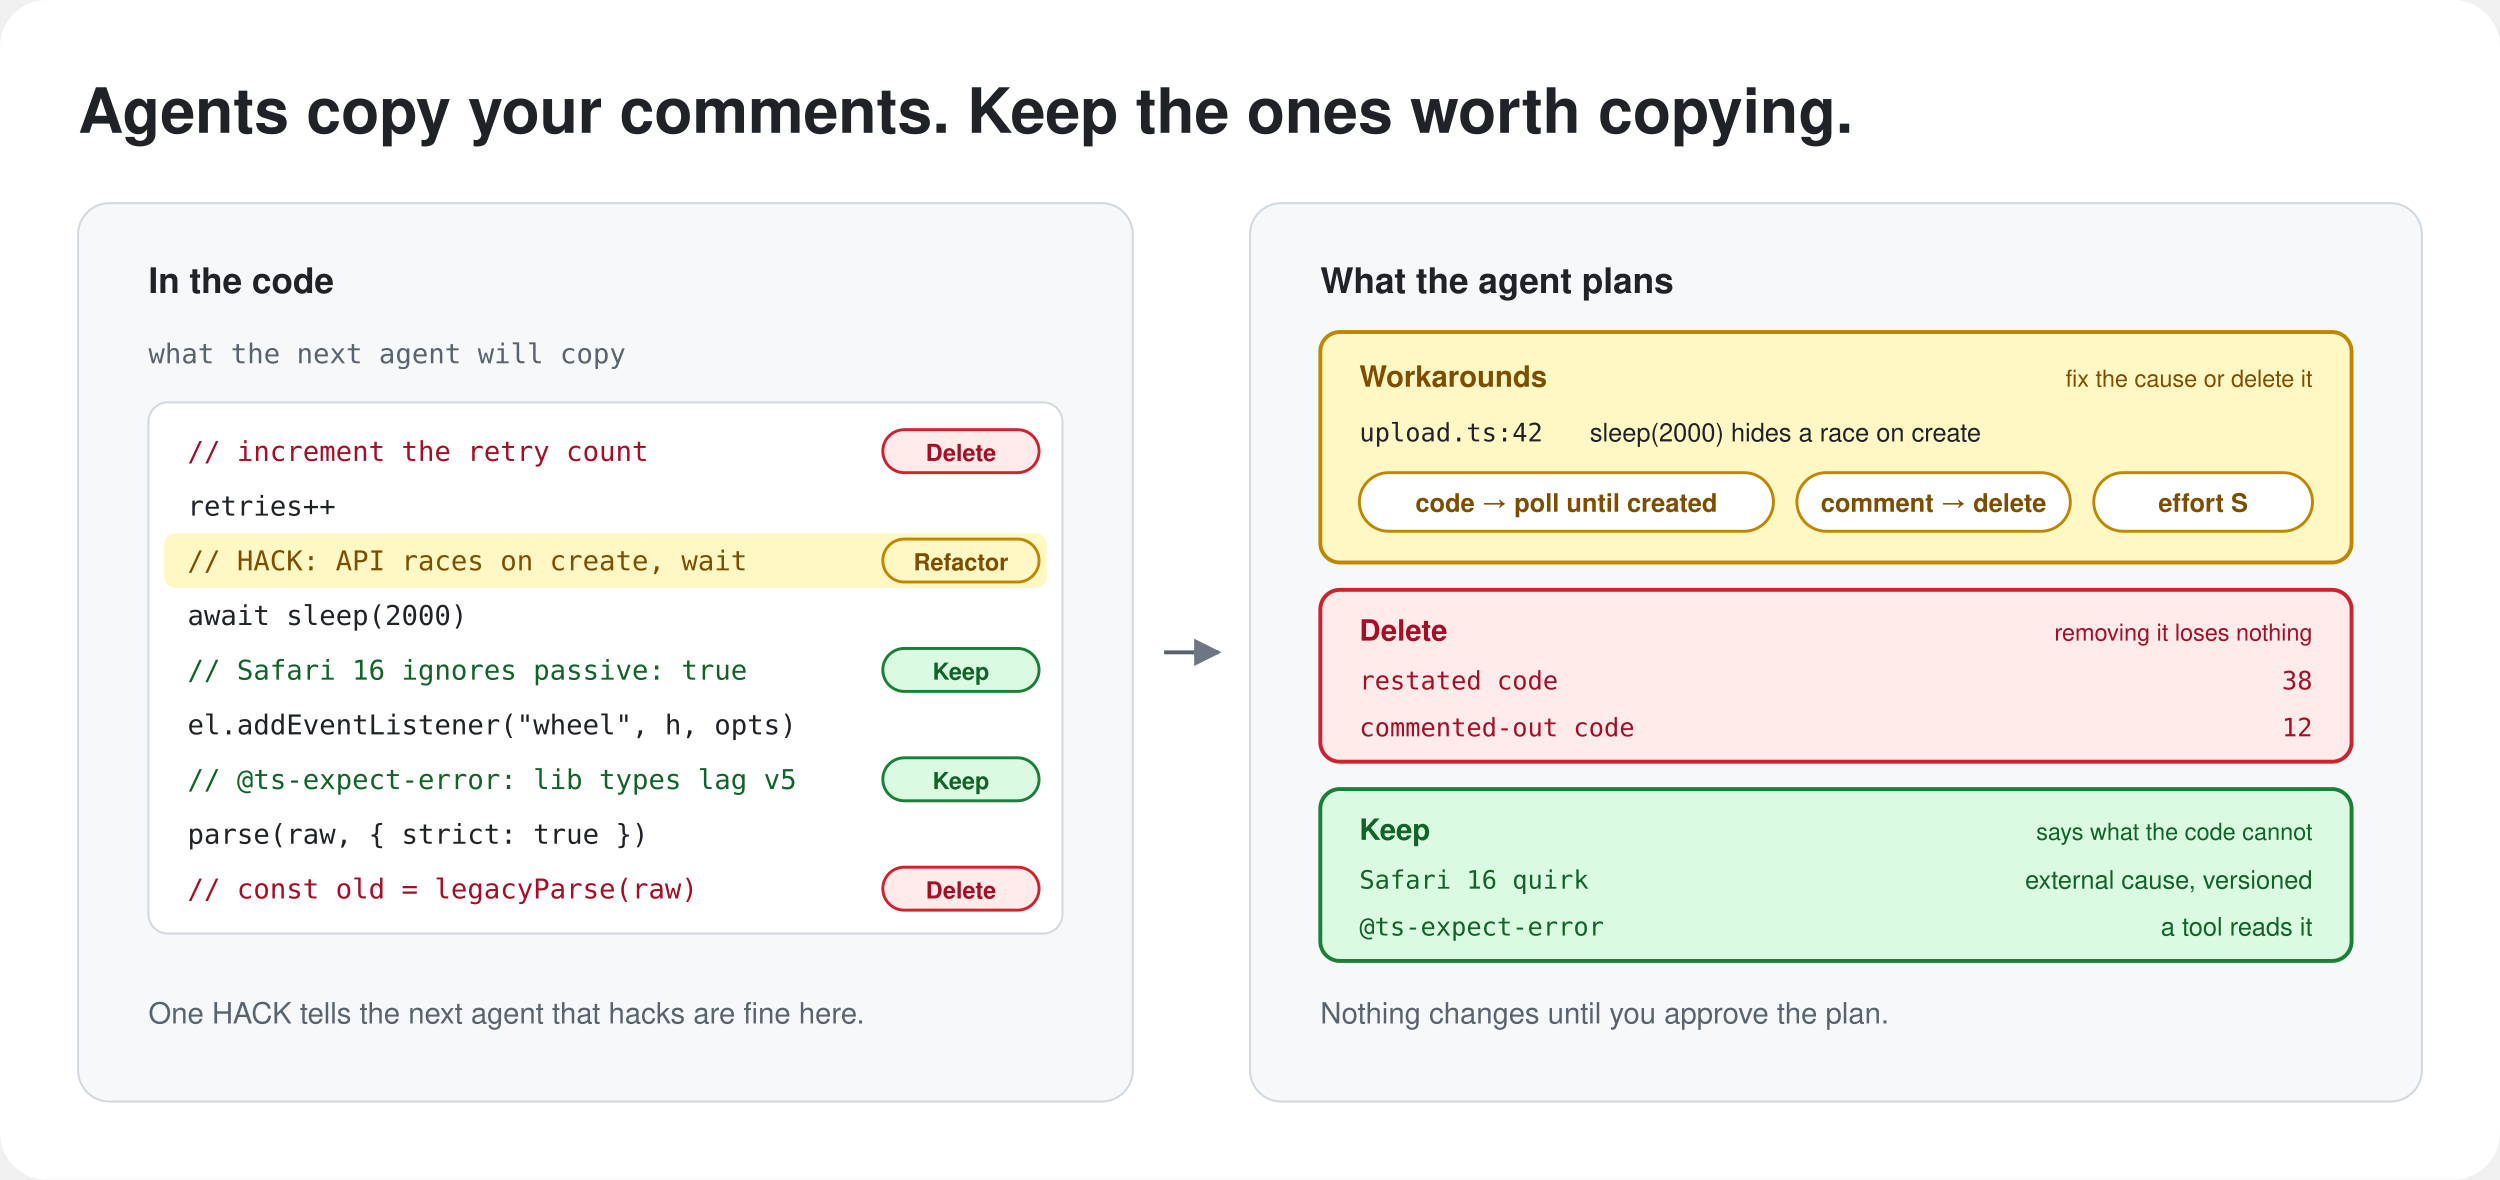
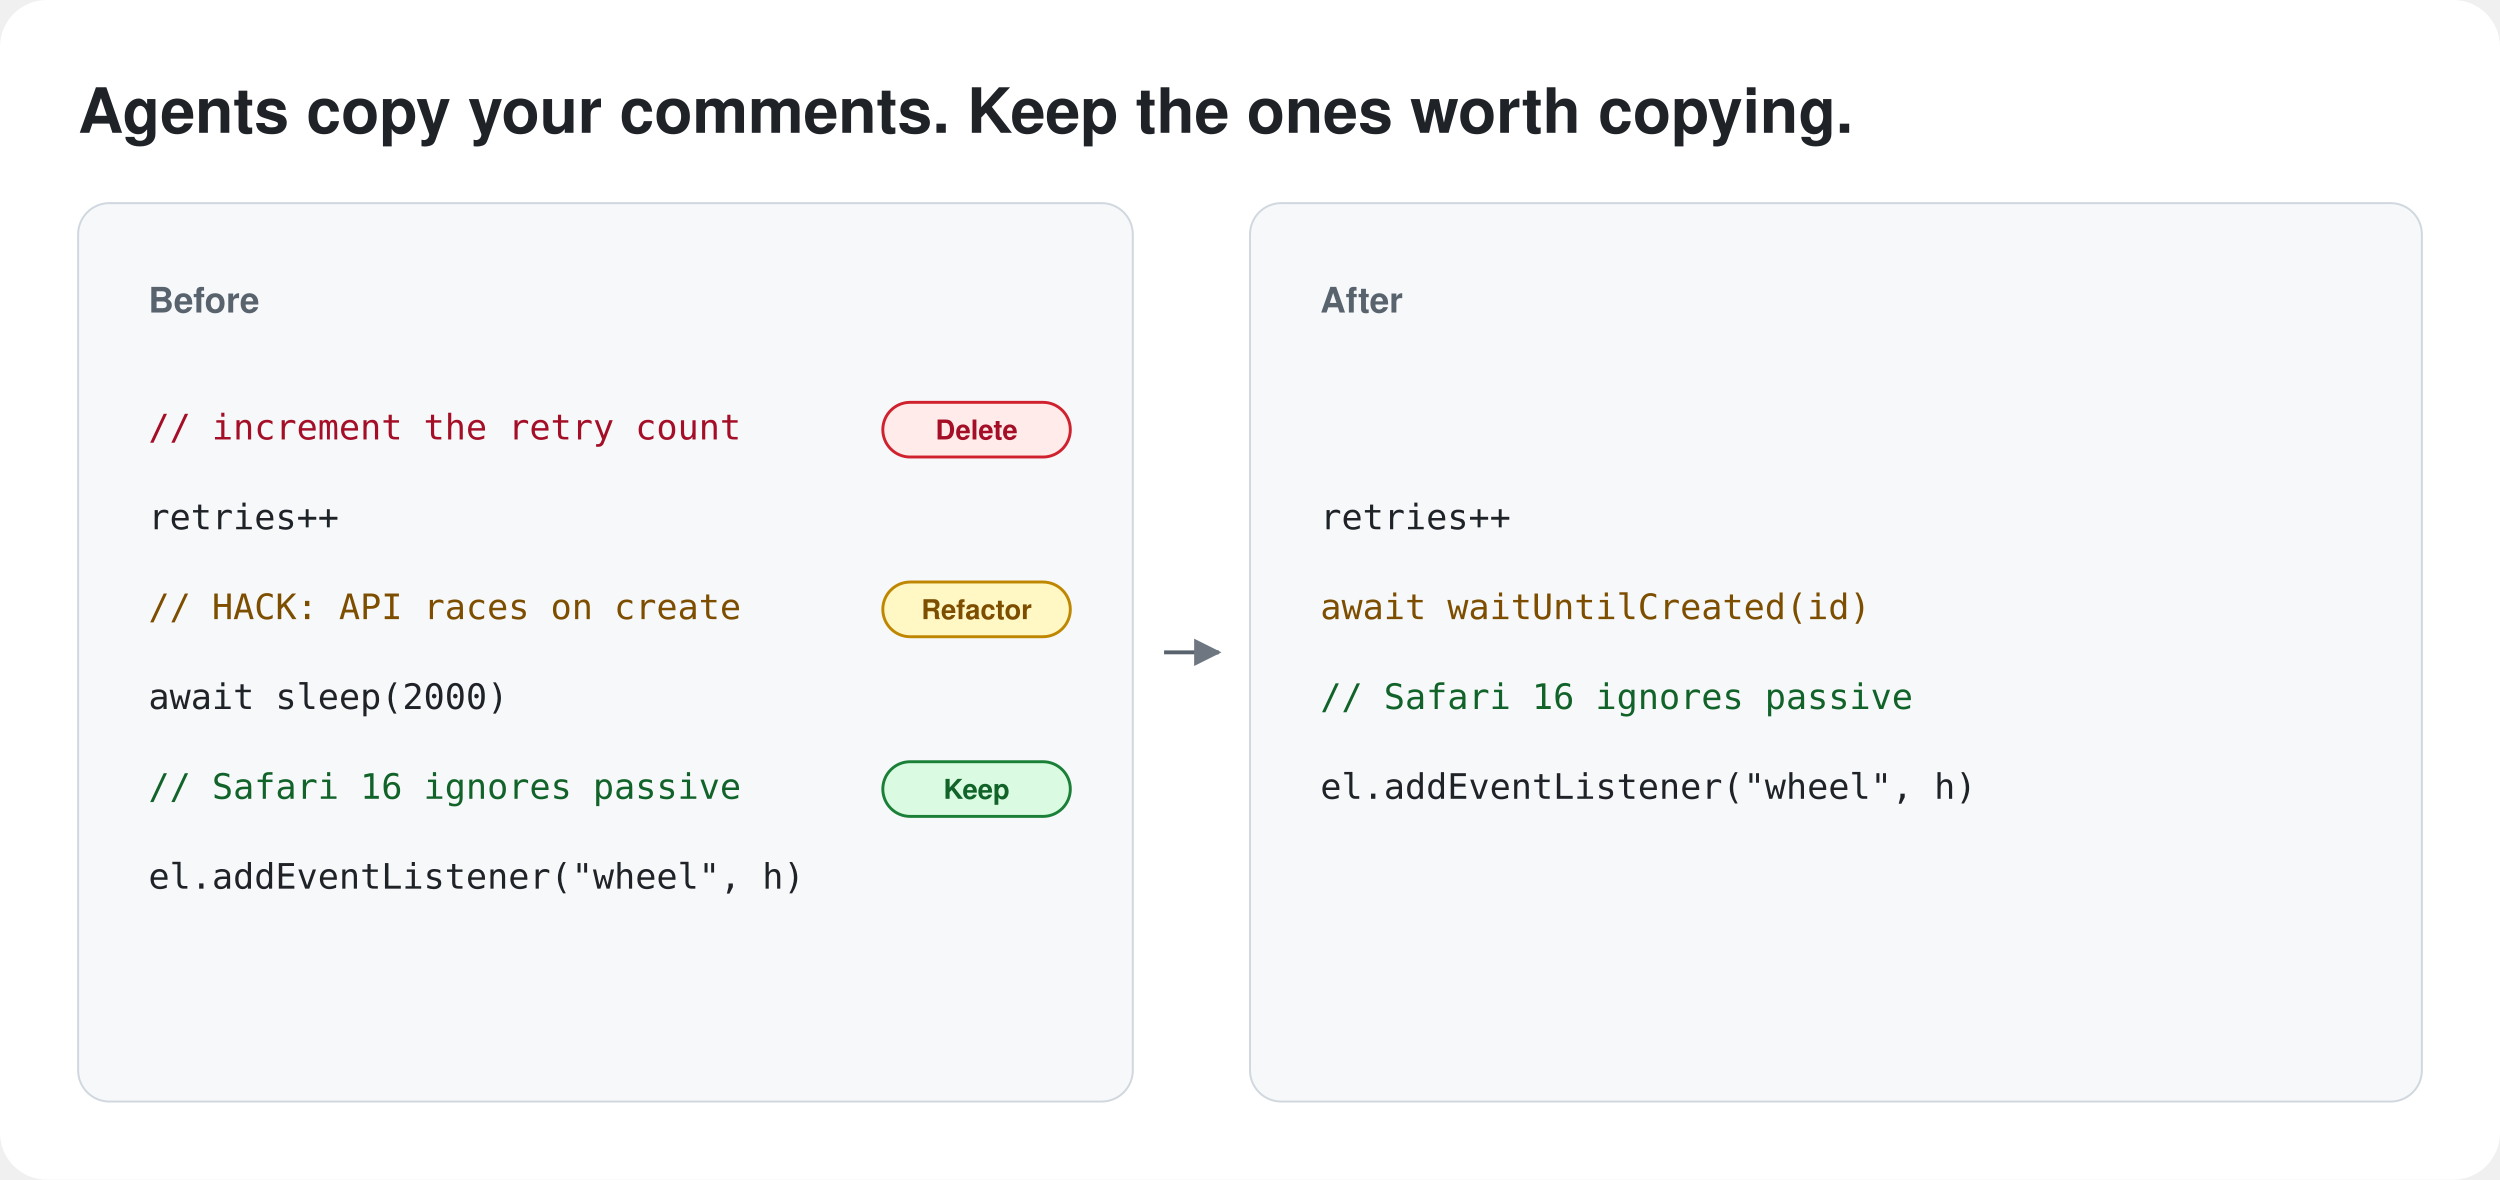
<svg xmlns="http://www.w3.org/2000/svg" width="1280" height="604" viewBox="0 0 1280 604" font-family="-apple-system, BlinkMacSystemFont, 'Segoe UI', Helvetica, Arial, sans-serif">
  <defs>
    <marker id="arrow" viewBox="0 0 10 10" refX="9" refY="5" markerWidth="7" markerHeight="7" orient="auto-start-reverse">
      <path d="M0,0 L10,5 L0,10 z" fill="#6e7781" />
    </marker>
  </defs>
  <rect width="1280" height="604" rx="24" fill="#ffffff" />
  <text x="40" y="68" font-size="32" font-weight="600" fill="#1f2328">Agents copy your comments. Keep the ones worth copying.</text>
  <g transform="translate(0,-36)">
    <rect x="40" y="140" width="540" height="460" rx="16" fill="#f6f8fa" stroke="#d0d7de" />
    <rect x="640" y="140" width="600" height="460" rx="16" fill="#f6f8fa" stroke="#d0d7de" />
    <path d="M596 370 L624 370" stroke="#59636e" stroke-width="2" marker-end="url(#arrow)" />
-     <text x="76" y="186" font-size="18" font-weight="600" fill="#1f2328">In the code</text>
-     <text x="76" y="222" font-family="ui-monospace, SFMono-Regular, Menlo, Consolas, monospace" font-size="14" fill="#59636e">what the next agent will copy</text>
-     <rect x="76" y="242" width="468" height="272" rx="10" fill="#ffffff" stroke="#d0d7de" />
-     <text x="96" y="272" font-family="ui-monospace, SFMono-Regular, Menlo, Consolas, monospace" font-size="14" fill="#a40e26">// increment the retry count</text>
-     <rect x="452" y="256" width="80" height="22" rx="11" fill="#ffebe9" stroke="#cf222e" stroke-width="1.5" />
-     <text x="492" y="272" text-anchor="middle" font-size="12" font-weight="600" fill="#a40e26">Delete</text>
-     <text x="96" y="300" font-family="ui-monospace, SFMono-Regular, Menlo, Consolas, monospace" font-size="14" fill="#1f2328">retries++</text>
-     <rect x="84" y="309" width="452" height="28" rx="6" fill="#fff8c5" />
-     <text x="96" y="328" font-family="ui-monospace, SFMono-Regular, Menlo, Consolas, monospace" font-size="14" fill="#7d4e00">// HACK: API races on create, wait</text>
-     <rect x="452" y="312" width="80" height="22" rx="11" fill="#fff8c5" stroke="#bf8700" stroke-width="1.5" />
-     <text x="492" y="328" text-anchor="middle" font-size="12" font-weight="600" fill="#7d4e00">Refactor</text>
-     <text x="96" y="356" font-family="ui-monospace, SFMono-Regular, Menlo, Consolas, monospace" font-size="14" fill="#1f2328">await sleep(2000)</text>
-     <text x="96" y="384" font-family="ui-monospace, SFMono-Regular, Menlo, Consolas, monospace" font-size="14" fill="#116329">// Safari 16 ignores passive: true</text>
-     <rect x="452" y="368" width="80" height="22" rx="11" fill="#dafbe1" stroke="#1a7f37" stroke-width="1.5" />
-     <text x="492" y="384" text-anchor="middle" font-size="12" font-weight="600" fill="#116329">Keep</text>
-     <text x="96" y="412" font-family="ui-monospace, SFMono-Regular, Menlo, Consolas, monospace" font-size="14" fill="#1f2328">el.addEventListener("wheel", h, opts)</text>
-     <text x="96" y="440" font-family="ui-monospace, SFMono-Regular, Menlo, Consolas, monospace" font-size="14" fill="#116329">// @ts-expect-error: lib types lag v5</text>
-     <rect x="452" y="424" width="80" height="22" rx="11" fill="#dafbe1" stroke="#1a7f37" stroke-width="1.5" />
-     <text x="492" y="440" text-anchor="middle" font-size="12" font-weight="600" fill="#116329">Keep</text>
-     <text x="96" y="468" font-family="ui-monospace, SFMono-Regular, Menlo, Consolas, monospace" font-size="14" fill="#1f2328">parse(raw, { strict: true })</text>
-     <text x="96" y="496" font-family="ui-monospace, SFMono-Regular, Menlo, Consolas, monospace" font-size="14" fill="#a40e26">// const old = legacyParse(raw)</text>
-     <rect x="452" y="480" width="80" height="22" rx="11" fill="#ffebe9" stroke="#cf222e" stroke-width="1.5" />
-     <text x="492" y="496" text-anchor="middle" font-size="12" font-weight="600" fill="#a40e26">Delete</text>
-     <text x="76" y="560" font-size="15" fill="#59636e">One HACK tells the next agent that hacks are fine here.</text>
-     <text x="676" y="186" font-size="18" font-weight="600" fill="#1f2328">What the agent plans</text>
-     <rect x="676" y="206" width="528" height="118" rx="10" fill="#fff8c5" stroke="#bf8700" stroke-width="2" />
-     <text x="696" y="234" font-size="15" font-weight="600" fill="#7d4e00">Workarounds</text>
-     <text x="1184" y="234" text-anchor="end" font-size="12" fill="#7d4e00">fix the cause or delete it</text>
-     <text x="696" y="262" font-family="ui-monospace, SFMono-Regular, Menlo, Consolas, monospace" font-size="13" fill="#1f2328">upload.ts:42</text>
-     <text x="814" y="262" font-size="13" fill="#1f2328">sleep(2000) hides a race on create</text>
-     <rect x="696" y="278" width="212" height="30" rx="15" fill="#ffffff" stroke="#bf8700" stroke-width="1.5" />
-     <text x="802" y="298" text-anchor="middle" font-size="13" font-weight="600" fill="#7d4e00">code → poll until created</text>
-     <rect x="920" y="278" width="140" height="30" rx="15" fill="#ffffff" stroke="#bf8700" stroke-width="1.5" />
-     <text x="990" y="298" text-anchor="middle" font-size="13" font-weight="600" fill="#7d4e00">comment → delete</text>
-     <rect x="1072" y="278" width="112" height="30" rx="15" fill="#ffffff" stroke="#bf8700" stroke-width="1.5" />
-     <text x="1128" y="298" text-anchor="middle" font-size="13" font-weight="600" fill="#7d4e00">effort S</text>
-     <rect x="676" y="338" width="528" height="88" rx="10" fill="#ffebe9" stroke="#cf222e" stroke-width="2" />
-     <text x="696" y="364" font-size="15" font-weight="600" fill="#a40e26">Delete</text>
-     <text x="1184" y="364" text-anchor="end" font-size="12" fill="#a40e26">removing it loses nothing</text>
-     <text x="696" y="389" font-family="ui-monospace, SFMono-Regular, Menlo, Consolas, monospace" font-size="13" fill="#a40e26">restated code</text>
-     <text x="1184" y="389" text-anchor="end" font-family="ui-monospace, SFMono-Regular, Menlo, Consolas, monospace" font-size="13" fill="#a40e26">38</text>
-     <text x="696" y="413" font-family="ui-monospace, SFMono-Regular, Menlo, Consolas, monospace" font-size="13" fill="#a40e26">commented-out code</text>
-     <text x="1184" y="413" text-anchor="end" font-family="ui-monospace, SFMono-Regular, Menlo, Consolas, monospace" font-size="13" fill="#a40e26">12</text>
-     <rect x="676" y="440" width="528" height="88" rx="10" fill="#dafbe1" stroke="#1a7f37" stroke-width="2" />
-     <text x="696" y="466" font-size="15" font-weight="600" fill="#116329">Keep</text>
-     <text x="1184" y="466" text-anchor="end" font-size="12" fill="#116329">says what the code cannot</text>
-     <text x="696" y="491" font-family="ui-monospace, SFMono-Regular, Menlo, Consolas, monospace" font-size="13" fill="#116329">Safari 16 quirk</text>
-     <text x="1184" y="491" text-anchor="end" font-size="13" fill="#116329">external cause, versioned</text>
-     <text x="696" y="515" font-family="ui-monospace, SFMono-Regular, Menlo, Consolas, monospace" font-size="13" fill="#116329">@ts-expect-error</text>
-     <text x="1184" y="515" text-anchor="end" font-size="13" fill="#116329">a tool reads it</text>
-     <text x="676" y="560" font-size="15" fill="#59636e">Nothing changes until you approve the plan.</text>
+     <text x="76" y="196" font-size="18" font-weight="600" fill="#59636e">Before</text>
+     <text x="676" y="196" font-size="18" font-weight="600" fill="#59636e">After</text>
+     <text x="76" y="261" font-family="ui-monospace, SFMono-Regular, Menlo, Consolas, monospace" font-size="18" fill="#a40e26">// increment the retry count</text>
+     <rect x="452" y="242" width="96" height="28" rx="14" fill="#ffebe9" stroke="#cf222e" stroke-width="1.5" />
+     <text x="500" y="261" text-anchor="middle" font-size="14" font-weight="600" fill="#a40e26">Delete</text>
+     <text x="76" y="307" font-family="ui-monospace, SFMono-Regular, Menlo, Consolas, monospace" font-size="18" fill="#1f2328">retries++</text>
+     <text x="76" y="353" font-family="ui-monospace, SFMono-Regular, Menlo, Consolas, monospace" font-size="18" fill="#7d4e00">// HACK: API races on create</text>
+     <rect x="452" y="334" width="96" height="28" rx="14" fill="#fff8c5" stroke="#bf8700" stroke-width="1.5" />
+     <text x="500" y="353" text-anchor="middle" font-size="14" font-weight="600" fill="#7d4e00">Refactor</text>
+     <text x="76" y="399" font-family="ui-monospace, SFMono-Regular, Menlo, Consolas, monospace" font-size="18" fill="#1f2328">await sleep(2000)</text>
+     <text x="76" y="445" font-family="ui-monospace, SFMono-Regular, Menlo, Consolas, monospace" font-size="18" fill="#116329">// Safari 16 ignores passive</text>
+     <rect x="452" y="426" width="96" height="28" rx="14" fill="#dafbe1" stroke="#1a7f37" stroke-width="1.5" />
+     <text x="500" y="445" text-anchor="middle" font-size="14" font-weight="600" fill="#116329">Keep</text>
+     <text x="76" y="491" font-family="ui-monospace, SFMono-Regular, Menlo, Consolas, monospace" font-size="18" fill="#1f2328">el.addEventListener("wheel", h)</text>
+     <text x="676" y="307" font-family="ui-monospace, SFMono-Regular, Menlo, Consolas, monospace" font-size="18" fill="#1f2328">retries++</text>
+     <text x="676" y="353" font-family="ui-monospace, SFMono-Regular, Menlo, Consolas, monospace" font-size="18" fill="#7d4e00">await waitUntilCreated(id)</text>
+     <text x="676" y="399" font-family="ui-monospace, SFMono-Regular, Menlo, Consolas, monospace" font-size="18" fill="#116329">// Safari 16 ignores passive</text>
+     <text x="676" y="445" font-family="ui-monospace, SFMono-Regular, Menlo, Consolas, monospace" font-size="18" fill="#1f2328">el.addEventListener("wheel", h)</text>
  </g>
</svg>
